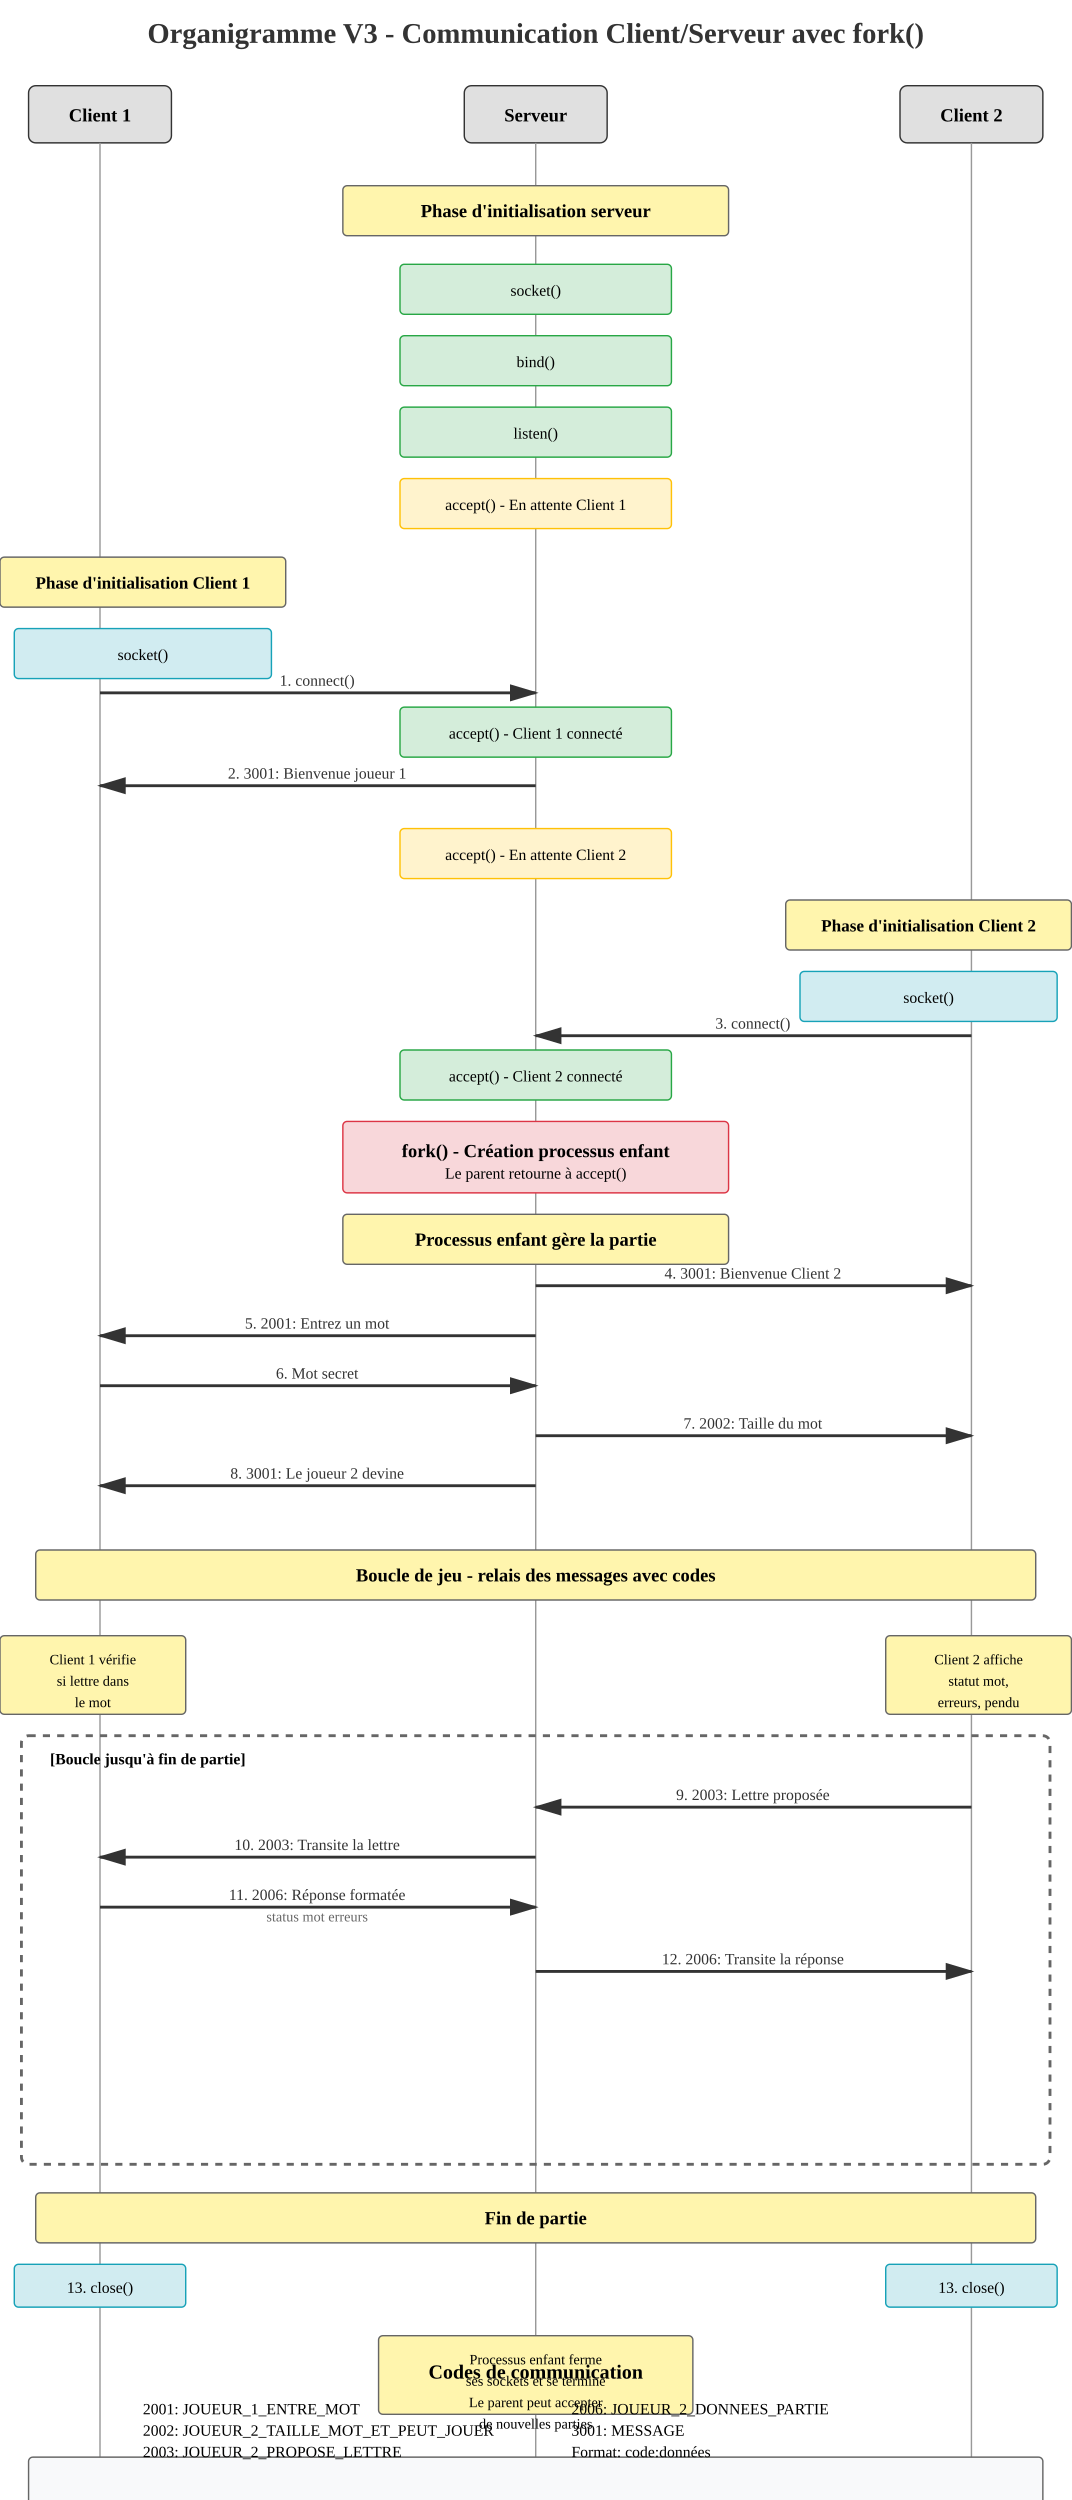
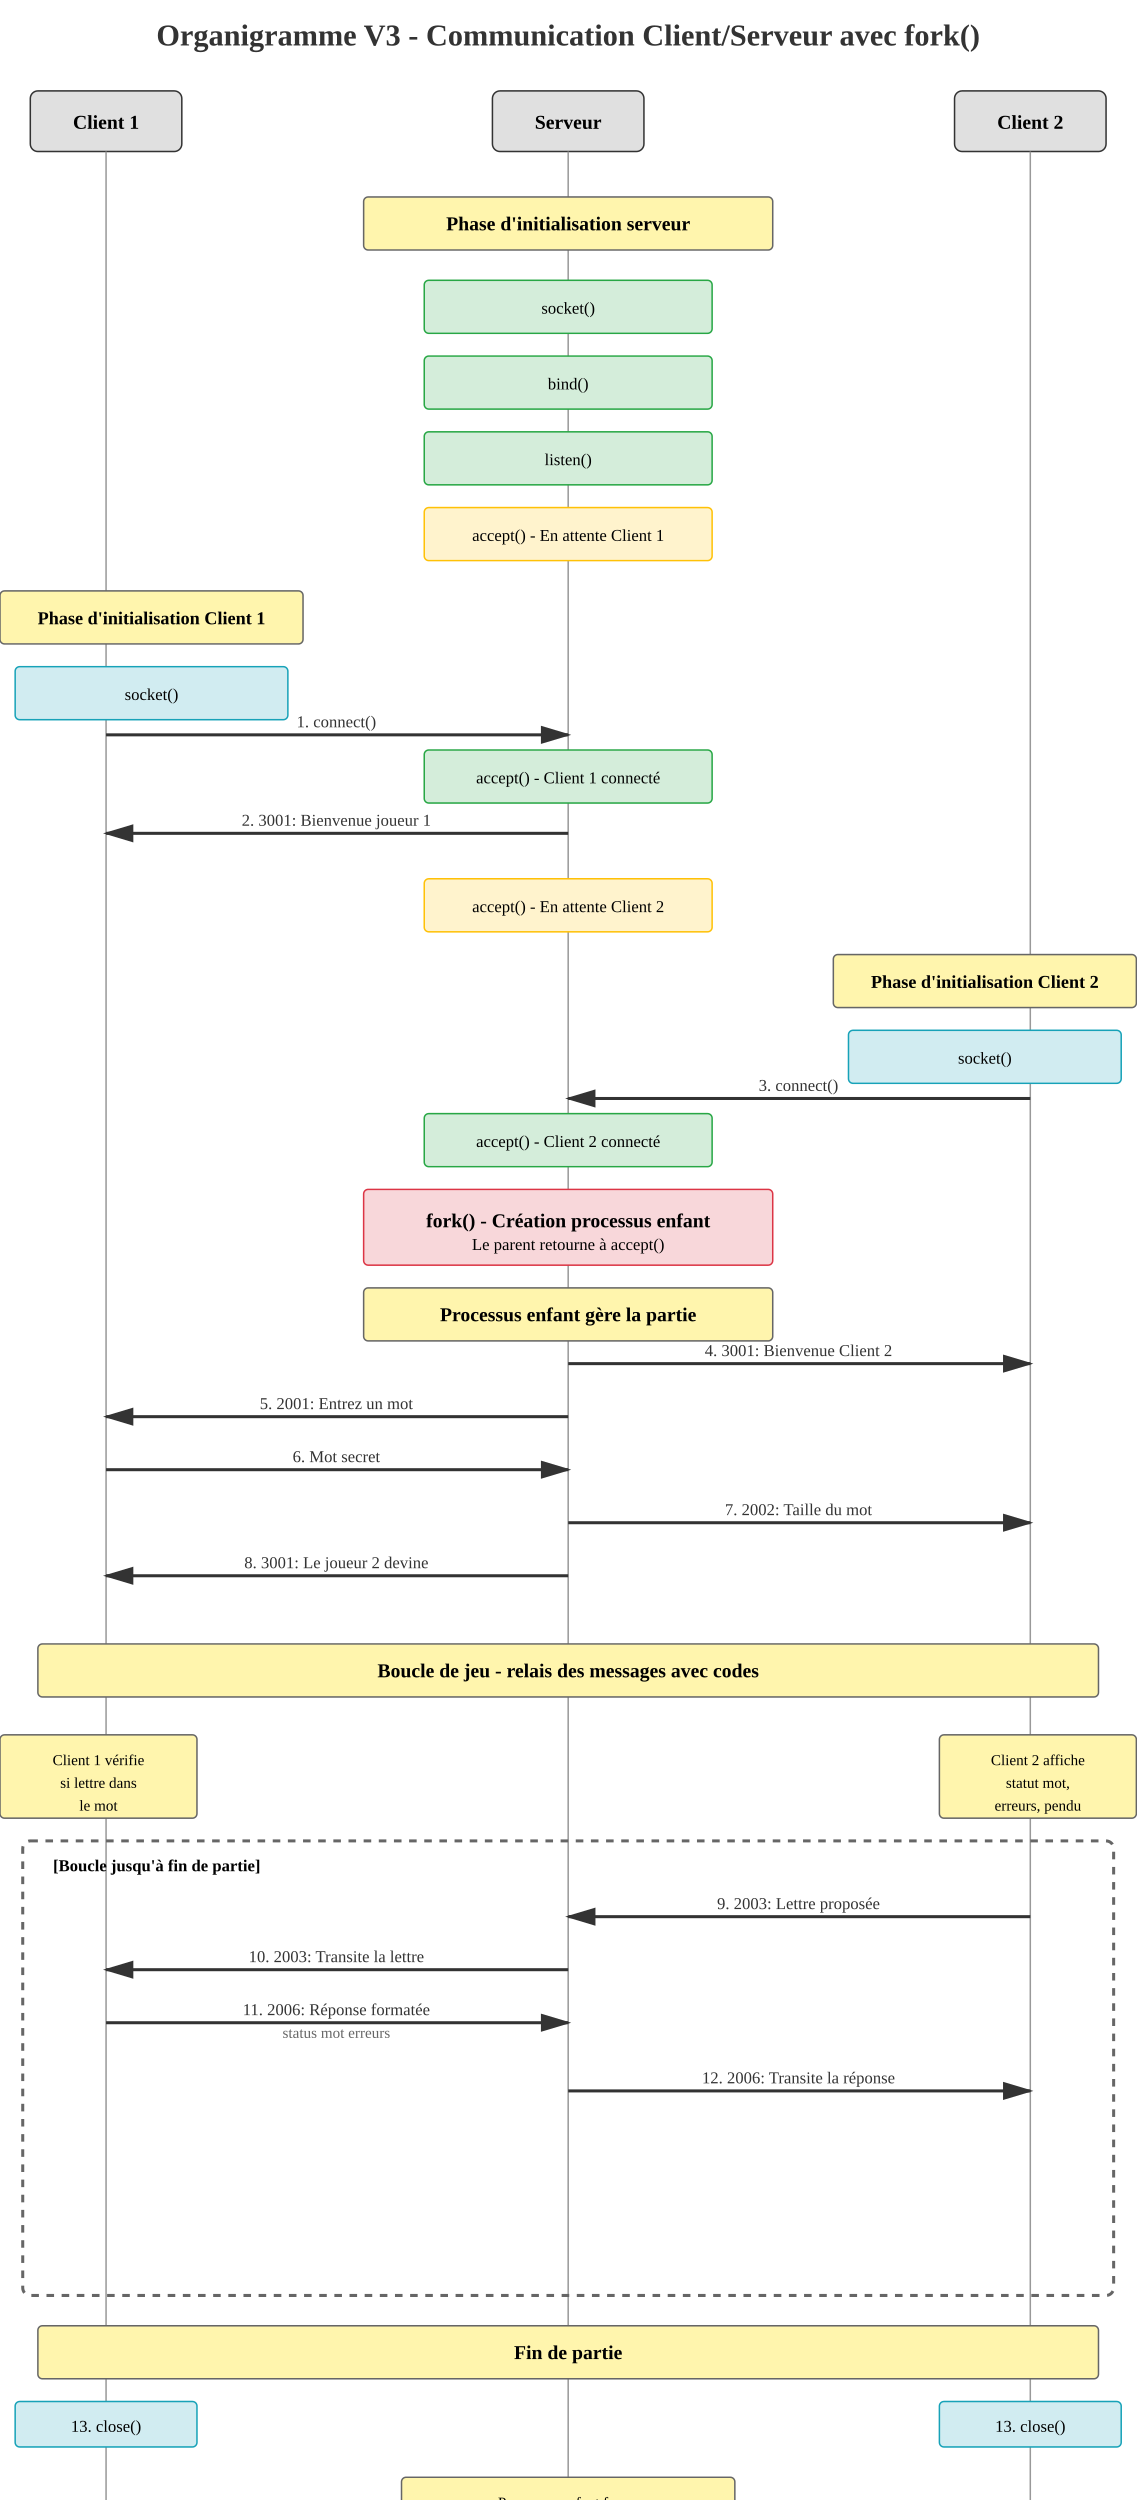
- <svg xmlns="http://www.w3.org/2000/svg" viewBox="0 0 750 1750" style="background-color: white;">
+ <svg xmlns="http://www.w3.org/2000/svg" viewBox="0 0 750 1650" style="background-color: white;">
  <text x="375" y="30" text-anchor="middle" font-size="20" font-weight="bold" fill="#333">Organigramme V3 - Communication Client/Serveur avec fork()</text>
  <rect x="20" y="60" width="100" height="40" fill="#e0e0e0" stroke="#333" rx="5" />
  <text x="70" y="85" text-anchor="middle" font-size="13" font-weight="bold">Client 1</text>
  <rect x="325" y="60" width="100" height="40" fill="#e0e0e0" stroke="#333" rx="5" />
  <text x="375" y="85" text-anchor="middle" font-size="13" font-weight="bold">Serveur</text>
  <rect x="630" y="60" width="100" height="40" fill="#e0e0e0" stroke="#333" rx="5" />
  <text x="680" y="85" text-anchor="middle" font-size="13" font-weight="bold">Client 2</text>
-   <line x1="70" y1="100" x2="70" y2="1750" stroke="#999" stroke-width="1" />
-   <line x1="375" y1="100" x2="375" y2="1750" stroke="#999" stroke-width="1" />
-   <line x1="680" y1="100" x2="680" y2="1750" stroke="#999" stroke-width="1" />
+   <line x1="70" y1="100" x2="70" y2="1650" stroke="#999" stroke-width="1" />
+   <line x1="375" y1="100" x2="375" y2="1650" stroke="#999" stroke-width="1" />
+   <line x1="680" y1="100" x2="680" y2="1650" stroke="#999" stroke-width="1" />
  <rect x="240" y="130" width="270" height="35" fill="#fff5ad" stroke="#666" rx="3" />
  <text x="375" y="152" text-anchor="middle" font-size="13" font-weight="bold">Phase d'initialisation serveur</text>
  <rect x="280" y="185" width="190" height="35" fill="#d4edda" stroke="#28a745" rx="3" />
  <text x="375" y="207" text-anchor="middle" font-size="11">socket()</text>
  <rect x="280" y="235" width="190" height="35" fill="#d4edda" stroke="#28a745" rx="3" />
  <text x="375" y="257" text-anchor="middle" font-size="11">bind()</text>
  <rect x="280" y="285" width="190" height="35" fill="#d4edda" stroke="#28a745" rx="3" />
  <text x="375" y="307" text-anchor="middle" font-size="11">listen()</text>
  <rect x="280" y="335" width="190" height="35" fill="#fff3cd" stroke="#ffc107" rx="3" />
  <text x="375" y="357" text-anchor="middle" font-size="11">accept() - En attente Client 1</text>
  <rect x="0" y="390" width="200" height="35" fill="#fff5ad" stroke="#666" rx="3" />
  <text x="100" y="412" text-anchor="middle" font-size="12" font-weight="bold">Phase d'initialisation Client 1</text>
  <rect x="10" y="440" width="180" height="35" fill="#d1ecf1" stroke="#17a2b8" rx="3" />
  <text x="100" y="462" text-anchor="middle" font-size="11">socket()</text>
  <line x1="70" y1="485" x2="375" y2="485" stroke="#333" stroke-width="2" marker-end="url(#arrowhead)" />
  <text x="222" y="480" text-anchor="middle" font-size="11" fill="#333">1. connect()</text>
  <rect x="280" y="495" width="190" height="35" fill="#d4edda" stroke="#28a745" rx="3" />
  <text x="375" y="517" text-anchor="middle" font-size="11">accept() - Client 1 connecté</text>
  <line x1="375" y1="550" x2="70" y2="550" stroke="#333" stroke-width="2" marker-end="url(#arrowhead)" />
  <text x="222" y="545" text-anchor="middle" font-size="11" fill="#333">2. 3001: Bienvenue joueur 1</text>
  <rect x="280" y="580" width="190" height="35" fill="#fff3cd" stroke="#ffc107" rx="3" />
  <text x="375" y="602" text-anchor="middle" font-size="11">accept() - En attente Client 2</text>
  <rect x="550" y="630" width="200" height="35" fill="#fff5ad" stroke="#666" rx="3" />
  <text x="650" y="652" text-anchor="middle" font-size="12" font-weight="bold">Phase d'initialisation Client 2</text>
  <rect x="560" y="680" width="180" height="35" fill="#d1ecf1" stroke="#17a2b8" rx="3" />
  <text x="650" y="702" text-anchor="middle" font-size="11">socket()</text>
  <line x1="680" y1="725" x2="375" y2="725" stroke="#333" stroke-width="2" marker-end="url(#arrowhead)" />
  <text x="527" y="720" text-anchor="middle" font-size="11" fill="#333">3. connect()</text>
  <rect x="280" y="735" width="190" height="35" fill="#d4edda" stroke="#28a745" rx="3" />
  <text x="375" y="757" text-anchor="middle" font-size="11">accept() - Client 2 connecté</text>
  <rect x="240" y="785" width="270" height="50" fill="#f8d7da" stroke="#dc3545" rx="3" />
  <text x="375" y="810" text-anchor="middle" font-size="13" font-weight="bold">fork() - Création processus enfant</text>
  <text x="375" y="825" text-anchor="middle" font-size="11">Le parent retourne à accept()</text>
  <rect x="240" y="850" width="270" height="35" fill="#fff5ad" stroke="#666" rx="3" />
  <text x="375" y="872" text-anchor="middle" font-size="13" font-weight="bold">Processus enfant gère la partie</text>
  <line x1="375" y1="900" x2="680" y2="900" stroke="#333" stroke-width="2" marker-end="url(#arrowhead)" />
  <text x="527" y="895" text-anchor="middle" font-size="11" fill="#333">4. 3001: Bienvenue Client 2</text>
  <line x1="375" y1="935" x2="70" y2="935" stroke="#333" stroke-width="2" marker-end="url(#arrowhead)" />
  <text x="222" y="930" text-anchor="middle" font-size="11" fill="#333">5. 2001: Entrez un mot</text>
  <line x1="70" y1="970" x2="375" y2="970" stroke="#333" stroke-width="2" marker-end="url(#arrowhead)" />
  <text x="222" y="965" text-anchor="middle" font-size="11" fill="#333">6. Mot secret</text>
  <line x1="375" y1="1005" x2="680" y2="1005" stroke="#333" stroke-width="2" marker-end="url(#arrowhead)" />
  <text x="527" y="1000" text-anchor="middle" font-size="11" fill="#333">7. 2002: Taille du mot</text>
  <line x1="375" y1="1040" x2="70" y2="1040" stroke="#333" stroke-width="2" marker-end="url(#arrowhead)" />
  <text x="222" y="1035" text-anchor="middle" font-size="11" fill="#333">8. 3001: Le joueur 2 devine</text>
  <rect x="25" y="1085" width="700" height="35" fill="#fff5ad" stroke="#666" rx="3" />
  <text x="375" y="1107" text-anchor="middle" font-size="13" font-weight="bold">Boucle de jeu - relais des messages avec codes</text>
  <rect x="0" y="1145" width="130" height="55" fill="#fff5ad" stroke="#666" rx="3" />
  <text x="65" y="1165" text-anchor="middle" font-size="10">Client 1 vérifie</text>
  <text x="65" y="1180" text-anchor="middle" font-size="10">si lettre dans</text>
  <text x="65" y="1195" text-anchor="middle" font-size="10">le mot</text>
  <rect x="620" y="1145" width="130" height="55" fill="#fff5ad" stroke="#666" rx="3" />
  <text x="685" y="1165" text-anchor="middle" font-size="10">Client 2 affiche</text>
  <text x="685" y="1180" text-anchor="middle" font-size="10">statut mot,</text>
  <text x="685" y="1195" text-anchor="middle" font-size="10">erreurs, pendu</text>
  <rect x="15" y="1215" width="720" height="300" fill="none" stroke="#666" stroke-width="2" stroke-dasharray="5,5" rx="5" />
  <text x="35" y="1235" font-size="11" font-weight="bold">[Boucle jusqu'à fin de partie]</text>
  <line x1="680" y1="1265" x2="375" y2="1265" stroke="#333" stroke-width="2" marker-end="url(#arrowhead)" />
  <text x="527" y="1260" text-anchor="middle" font-size="11" fill="#333">9. 2003: Lettre proposée</text>
  <line x1="375" y1="1300" x2="70" y2="1300" stroke="#333" stroke-width="2" marker-end="url(#arrowhead)" />
  <text x="222" y="1295" text-anchor="middle" font-size="11" fill="#333">10. 2003: Transite la lettre</text>
  <line x1="70" y1="1335" x2="375" y2="1335" stroke="#333" stroke-width="2" marker-end="url(#arrowhead)" />
  <text x="222" y="1330" text-anchor="middle" font-size="11" fill="#333">11. 2006: Réponse formatée</text>
  <text x="222" y="1345" text-anchor="middle" font-size="10" fill="#666">status mot erreurs</text>
  <line x1="375" y1="1380" x2="680" y2="1380" stroke="#333" stroke-width="2" marker-end="url(#arrowhead)" />
  <text x="527" y="1375" text-anchor="middle" font-size="11" fill="#333">12. 2006: Transite la réponse</text>
  <rect x="25" y="1535" width="700" height="35" fill="#fff5ad" stroke="#666" rx="3" />
  <text x="375" y="1557" text-anchor="middle" font-size="13" font-weight="bold">Fin de partie</text>
  <rect x="10" y="1585" width="120" height="30" fill="#d1ecf1" stroke="#17a2b8" rx="3" />
  <text x="70" y="1605" text-anchor="middle" font-size="11">13. close()</text>
  <rect x="620" y="1585" width="120" height="30" fill="#d1ecf1" stroke="#17a2b8" rx="3" />
  <text x="680" y="1605" text-anchor="middle" font-size="11">13. close()</text>
  <rect x="265" y="1635" width="220" height="55" fill="#fff5ad" stroke="#666" rx="3" />
  <text x="375" y="1655" text-anchor="middle" font-size="10">Processus enfant ferme</text>
  <text x="375" y="1670" text-anchor="middle" font-size="10">ses sockets et se termine</text>
  <text x="375" y="1685" text-anchor="middle" font-size="10">Le parent peut accepter</text>
  <text x="375" y="1700" text-anchor="middle" font-size="10">de nouvelles parties</text>
  <rect x="20" y="1720" width="710" height="120" fill="#f8f9fa" stroke="#666" rx="3" />
  <text x="375" y="1665" text-anchor="middle" font-size="14" font-weight="bold">Codes de communication</text>
  <text x="100" y="1690" font-size="11">2001: JOUEUR_1_ENTRE_MOT</text>
  <text x="100" y="1705" font-size="11">2002: JOUEUR_2_TAILLE_MOT_ET_PEUT_JOUER</text>
  <text x="100" y="1720" font-size="11">2003: JOUEUR_2_PROPOSE_LETTRE</text>
  <text x="400" y="1690" font-size="11">2006: JOUEUR_2_DONNEES_PARTIE</text>
  <text x="400" y="1705" font-size="11">3001: MESSAGE</text>
  <text x="400" y="1720" font-size="11">Format: code:données</text>
  <defs>
    <marker id="arrowhead" markerWidth="10" markerHeight="10" refX="9" refY="3" orient="auto">
      <polygon points="0 0, 10 3, 0 6" fill="#333" />
    </marker>
  </defs>
</svg>
